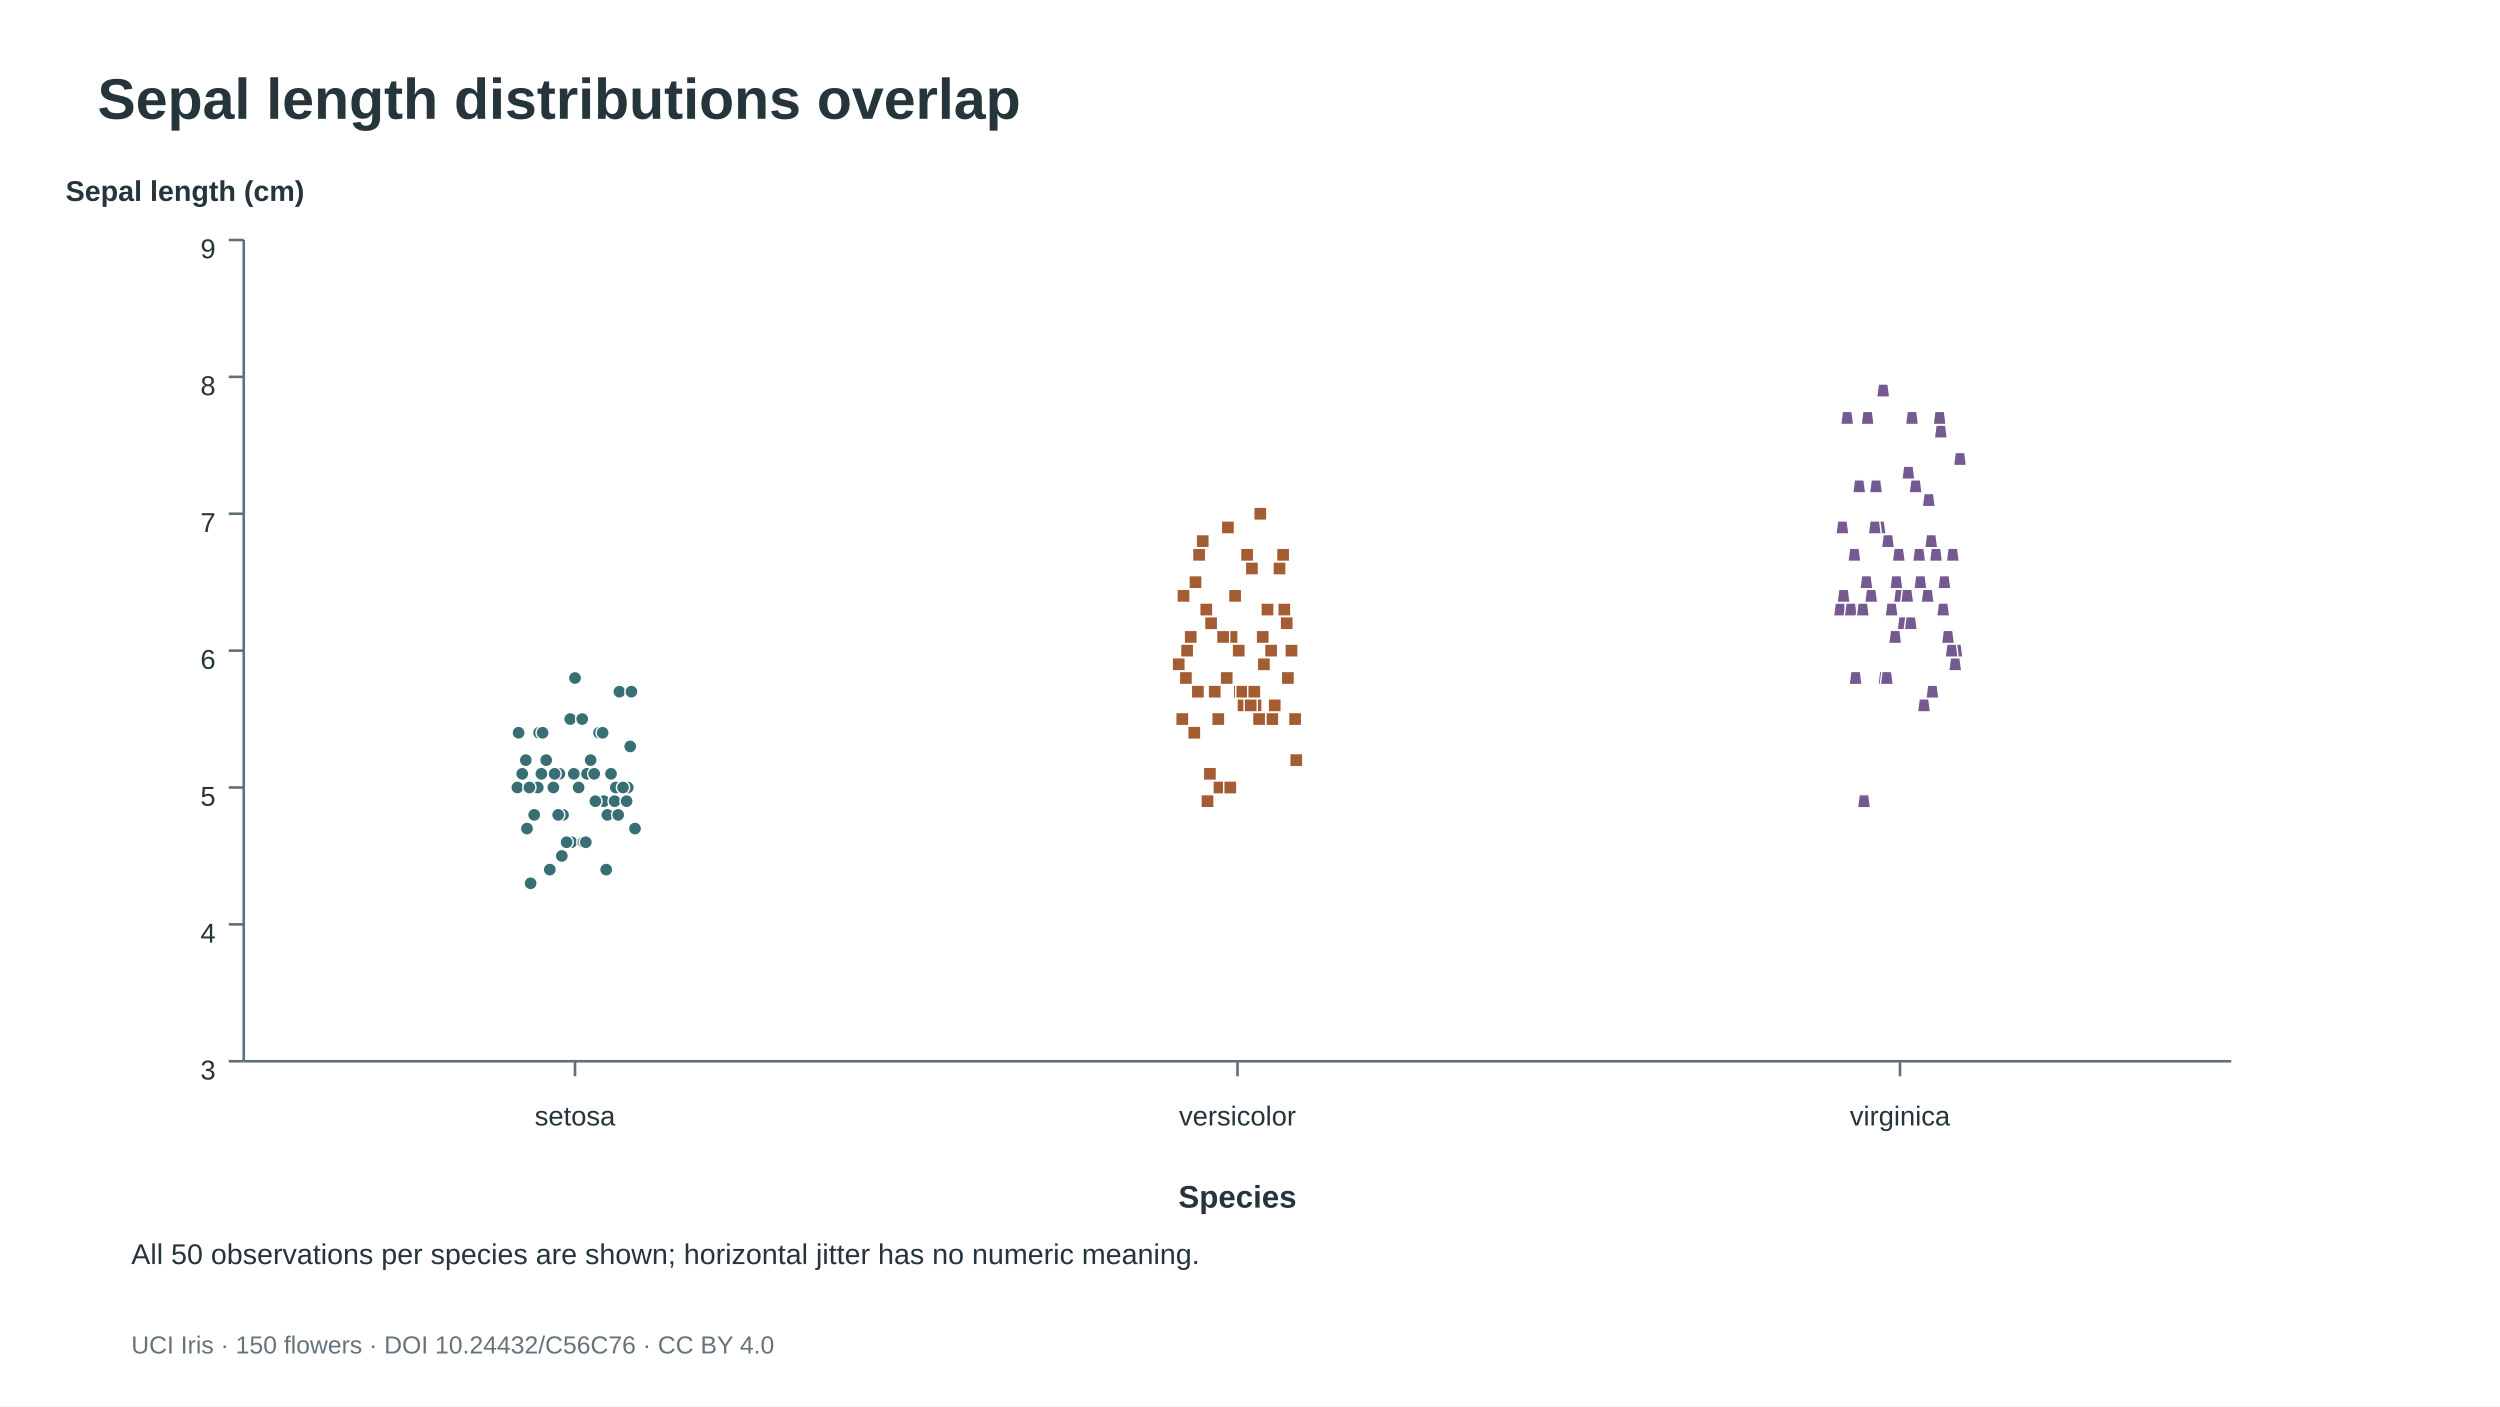
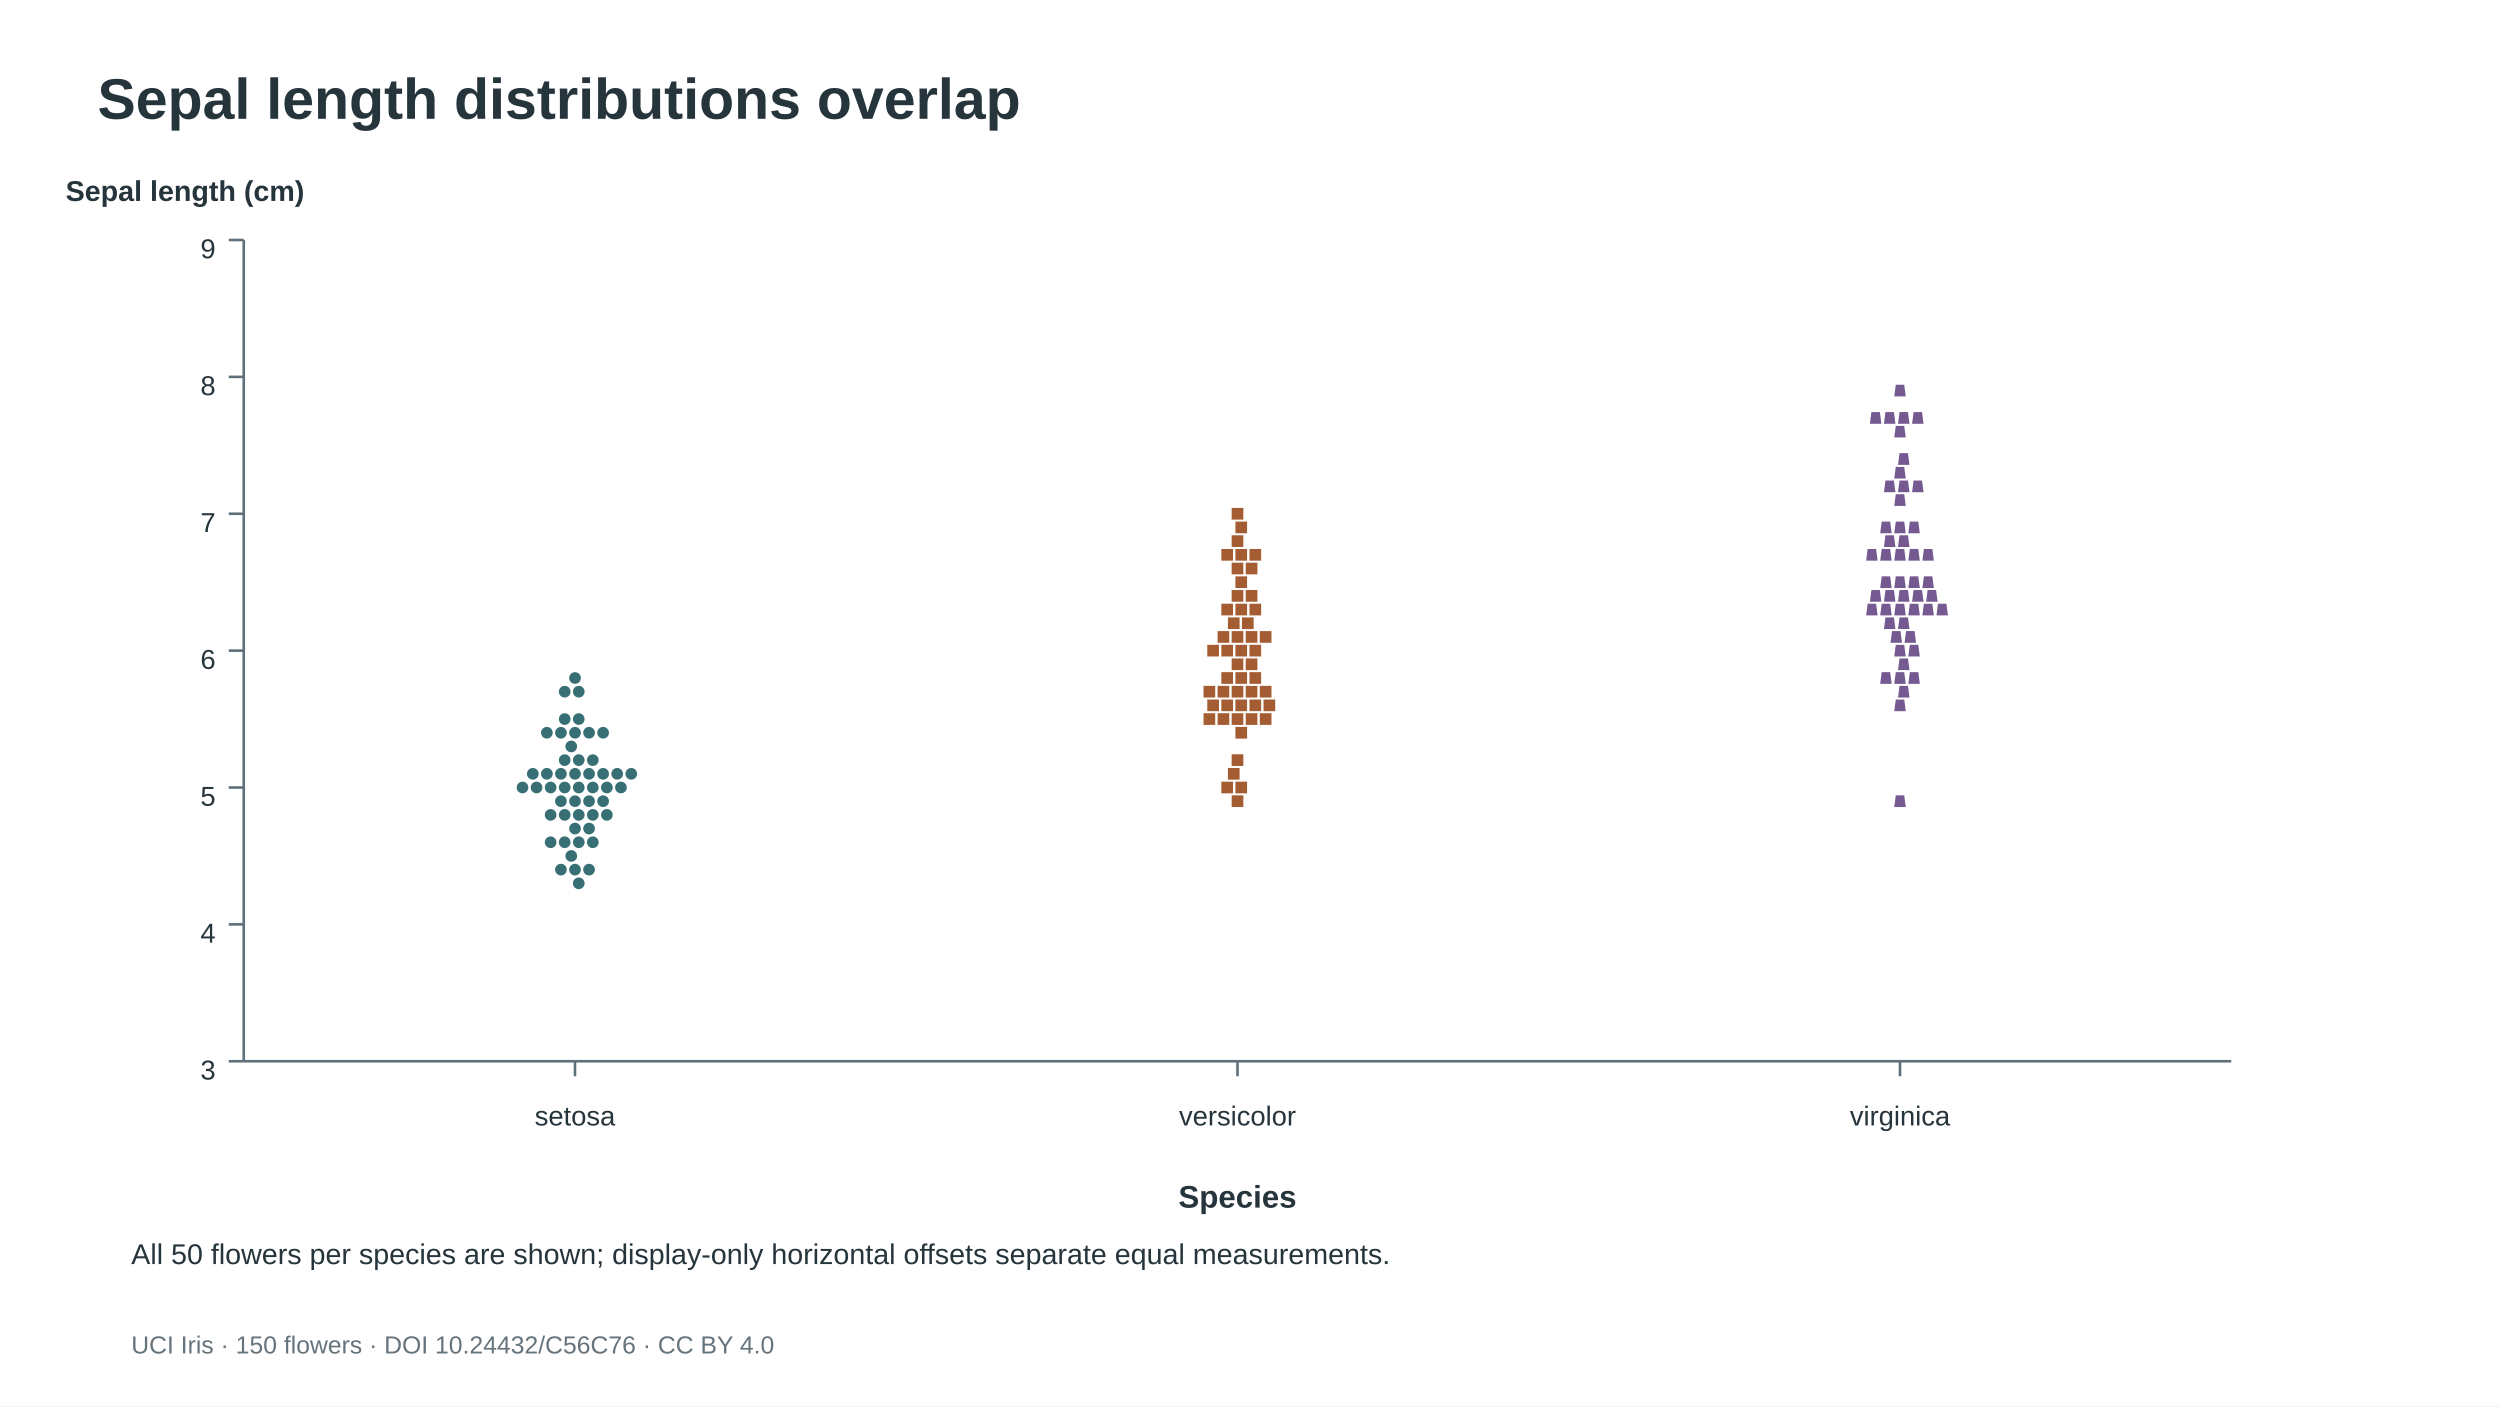
<svg xmlns="http://www.w3.org/2000/svg" width="1600" height="900" viewBox="0 0 1600 900">
  <defs>
    <marker id="ar" markerWidth="9" markerHeight="9" refX="8" refY="4.5" orient="auto">
      <path d="M0 0 L9 4.5 L0 9 Z" fill="#43525B" />
    </marker>
  </defs>
  <rect width="1600" height="900" fill="#FFFFFF" />
  <text x="62.4" y="65.633" text-anchor="start" dominant-baseline="middle" font-family="Arial" font-size="36.667" fill="#26343C" font-weight="700">
    <tspan x="62.4" dy="0">Sepal length distributions overlap</tspan>
  </text>
  <text x="84.0" y="803.817" text-anchor="start" dominant-baseline="middle" font-family="Arial" font-size="18.333" fill="#26343C">
-     <tspan x="84.0" dy="0">All 50 observations per species are shown; horizontal jitter has no numeric meaning.</tspan>
+     <tspan x="84.0" dy="0">All 50 flowers per species are shown; display-only horizontal offsets separate equal measurements.</tspan>
  </text>
  <text x="84.0" y="861.742" text-anchor="start" dominant-baseline="middle" font-family="Arial" font-size="15.833" fill="#65737C">
    <tspan x="84.0" dy="0">UCI Iris · 150 flowers · DOI 10.24432/C56C76 · CC BY 4.0</tspan>
  </text>
  <line x1="156.0" y1="679.2" x2="1428.0" y2="679.2" stroke="#5F707B" stroke-width="1.667" />
  <line x1="156.0" y1="153.6" x2="156.0" y2="679.2" stroke="#5F707B" stroke-width="1.667" />
  <line x1="368.0" y1="679.2" x2="368.0" y2="688.8" stroke="#5F707B" stroke-width="1.667" />
  <text x="368" y="715.325" text-anchor="middle" dominant-baseline="middle" font-family="Arial" font-size="17.5" fill="#26343C">
    <tspan x="368" dy="0">setosa</tspan>
  </text>
  <line x1="792.0" y1="679.2" x2="792.0" y2="688.8" stroke="#5F707B" stroke-width="1.667" />
  <text x="792" y="715.325" text-anchor="middle" dominant-baseline="middle" font-family="Arial" font-size="17.5" fill="#26343C">
    <tspan x="792" dy="0">versicolor</tspan>
  </text>
  <line x1="1216" y1="679.2" x2="1216" y2="688.8" stroke="#5F707B" stroke-width="1.667" />
  <text x="1216" y="715.325" text-anchor="middle" dominant-baseline="middle" font-family="Arial" font-size="17.5" fill="#26343C">
    <tspan x="1216" dy="0">virginica</tspan>
  </text>
  <line x1="146.4" y1="679.2" x2="156.0" y2="679.2" stroke="#5F707B" stroke-width="1.667" />
  <text x="138.0" y="685.925" text-anchor="end" dominant-baseline="middle" font-family="Arial" font-size="17.5" fill="#26343C">
    <tspan x="138.0" dy="0">3</tspan>
  </text>
  <line x1="146.4" y1="591.6" x2="156.0" y2="591.6" stroke="#5F707B" stroke-width="1.667" />
  <text x="138.0" y="598.325" text-anchor="end" dominant-baseline="middle" font-family="Arial" font-size="17.5" fill="#26343C">
    <tspan x="138.0" dy="0">4</tspan>
  </text>
  <line x1="146.4" y1="504.0" x2="156.0" y2="504.0" stroke="#5F707B" stroke-width="1.667" />
  <text x="138.0" y="510.725" text-anchor="end" dominant-baseline="middle" font-family="Arial" font-size="17.5" fill="#26343C">
    <tspan x="138.0" dy="0">5</tspan>
  </text>
  <line x1="146.4" y1="416.4" x2="156.0" y2="416.4" stroke="#5F707B" stroke-width="1.667" />
  <text x="138.0" y="423.125" text-anchor="end" dominant-baseline="middle" font-family="Arial" font-size="17.5" fill="#26343C">
    <tspan x="138.0" dy="0">6</tspan>
  </text>
  <line x1="146.4" y1="328.8" x2="156.0" y2="328.8" stroke="#5F707B" stroke-width="1.667" />
  <text x="138.0" y="335.525" text-anchor="end" dominant-baseline="middle" font-family="Arial" font-size="17.5" fill="#26343C">
    <tspan x="138.0" dy="0">7</tspan>
  </text>
  <line x1="146.4" y1="241.2" x2="156.0" y2="241.2" stroke="#5F707B" stroke-width="1.667" />
  <text x="138.0" y="247.925" text-anchor="end" dominant-baseline="middle" font-family="Arial" font-size="17.5" fill="#26343C">
    <tspan x="138.0" dy="0">8</tspan>
  </text>
  <line x1="146.4" y1="153.6" x2="156.0" y2="153.6" stroke="#5F707B" stroke-width="1.667" />
  <text x="138.0" y="160.325" text-anchor="end" dominant-baseline="middle" font-family="Arial" font-size="17.5" fill="#26343C">
    <tspan x="138.0" dy="0">9</tspan>
  </text>
  <text x="792.0" y="767.2" text-anchor="middle" dominant-baseline="middle" font-family="Arial" font-size="20.0" fill="#26343C" font-weight="700">
    <tspan x="792.0" dy="0">Species</tspan>
  </text>
  <text x="42.0" y="123.417" text-anchor="start" dominant-baseline="middle" font-family="Arial" font-size="18.333" fill="#26343C" font-weight="700">
    <tspan x="42.0" dy="0">Sepal length (cm)</tspan>
  </text>
-   <ellipse cx="358.016" cy="495.24" rx="4.2" ry="4.2" fill="#376F75" stroke="#FFFFFF" stroke-width="0.917" />
-   <ellipse cx="386.432" cy="512.76" rx="4.2" ry="4.2" fill="#376F75" stroke="#FFFFFF" stroke-width="0.917" />
-   <ellipse cx="337.28" cy="530.28" rx="4.2" ry="4.2" fill="#376F75" stroke="#FFFFFF" stroke-width="0.917" />
-   <ellipse cx="365.696" cy="539.04" rx="4.2" ry="4.2" fill="#376F75" stroke="#FFFFFF" stroke-width="0.917" />
-   <ellipse cx="394.112" cy="504.0" rx="4.2" ry="4.2" fill="#376F75" stroke="#FFFFFF" stroke-width="0.917" />
-   <ellipse cx="344.96" cy="468.96" rx="4.2" ry="4.2" fill="#376F75" stroke="#FFFFFF" stroke-width="0.917" />
-   <ellipse cx="373.376" cy="539.04" rx="4.2" ry="4.2" fill="#376F75" stroke="#FFFFFF" stroke-width="0.917" />
-   <ellipse cx="401.792" cy="504.0" rx="4.2" ry="4.2" fill="#376F75" stroke="#FFFFFF" stroke-width="0.917" />
-   <ellipse cx="352.64" cy="556.56" rx="4.2" ry="4.2" fill="#376F75" stroke="#FFFFFF" stroke-width="0.917" />
-   <ellipse cx="381.056" cy="512.76" rx="4.2" ry="4.2" fill="#376F75" stroke="#FFFFFF" stroke-width="0.917" />
-   <ellipse cx="331.904" cy="468.96" rx="4.2" ry="4.2" fill="#376F75" stroke="#FFFFFF" stroke-width="0.917" />
-   <ellipse cx="360.32" cy="521.52" rx="4.2" ry="4.2" fill="#376F75" stroke="#FFFFFF" stroke-width="0.917" />
-   <ellipse cx="388.736" cy="521.52" rx="4.2" ry="4.2" fill="#376F75" stroke="#FFFFFF" stroke-width="0.917" />
-   <ellipse cx="339.584" cy="565.32" rx="4.2" ry="4.2" fill="#376F75" stroke="#FFFFFF" stroke-width="0.917" />
+   <ellipse cx="368" cy="495.24" rx="4.2" ry="4.2" fill="#376F75" stroke="#FFFFFF" stroke-width="0.917" />
+   <ellipse cx="368" cy="512.76" rx="4.2" ry="4.2" fill="#376F75" stroke="#FFFFFF" stroke-width="0.917" />
+   <ellipse cx="368" cy="530.28" rx="4.2" ry="4.2" fill="#376F75" stroke="#FFFFFF" stroke-width="0.917" />
+   <ellipse cx="370.4" cy="539.04" rx="4.2" ry="4.2" fill="#376F75" stroke="#FFFFFF" stroke-width="0.917" />
+   <ellipse cx="370.4" cy="504.0" rx="4.2" ry="4.2" fill="#376F75" stroke="#FFFFFF" stroke-width="0.917" />
+   <ellipse cx="368" cy="468.96" rx="4.2" ry="4.2" fill="#376F75" stroke="#FFFFFF" stroke-width="0.917" />
+   <ellipse cx="361.4" cy="539.04" rx="4.2" ry="4.2" fill="#376F75" stroke="#FFFFFF" stroke-width="0.917" />
+   <ellipse cx="361.4" cy="504.0" rx="4.2" ry="4.2" fill="#376F75" stroke="#FFFFFF" stroke-width="0.917" />
+   <ellipse cx="368" cy="556.56" rx="4.2" ry="4.2" fill="#376F75" stroke="#FFFFFF" stroke-width="0.917" />
+   <ellipse cx="377" cy="512.76" rx="4.2" ry="4.2" fill="#376F75" stroke="#FFFFFF" stroke-width="0.917" />
+   <ellipse cx="377" cy="468.96" rx="4.2" ry="4.2" fill="#376F75" stroke="#FFFFFF" stroke-width="0.917" />
+   <ellipse cx="370.4" cy="521.52" rx="4.2" ry="4.2" fill="#376F75" stroke="#FFFFFF" stroke-width="0.917" />
+   <ellipse cx="361.4" cy="521.52" rx="4.2" ry="4.2" fill="#376F75" stroke="#FFFFFF" stroke-width="0.917" />
+   <ellipse cx="370.4" cy="565.32" rx="4.2" ry="4.2" fill="#376F75" stroke="#FFFFFF" stroke-width="0.917" />
  <ellipse cx="368" cy="433.92" rx="4.2" ry="4.2" fill="#376F75" stroke="#FFFFFF" stroke-width="0.917" />
-   <ellipse cx="396.416" cy="442.68" rx="4.2" ry="4.2" fill="#376F75" stroke="#FFFFFF" stroke-width="0.917" />
-   <ellipse cx="347.264" cy="468.96" rx="4.2" ry="4.2" fill="#376F75" stroke="#FFFFFF" stroke-width="0.917" />
-   <ellipse cx="375.68" cy="495.24" rx="4.2" ry="4.2" fill="#376F75" stroke="#FFFFFF" stroke-width="0.917" />
-   <ellipse cx="404.096" cy="442.68" rx="4.2" ry="4.2" fill="#376F75" stroke="#FFFFFF" stroke-width="0.917" />
-   <ellipse cx="354.944" cy="495.24" rx="4.2" ry="4.2" fill="#376F75" stroke="#FFFFFF" stroke-width="0.917" />
-   <ellipse cx="383.36" cy="468.96" rx="4.2" ry="4.2" fill="#376F75" stroke="#FFFFFF" stroke-width="0.917" />
-   <ellipse cx="334.208" cy="495.24" rx="4.2" ry="4.2" fill="#376F75" stroke="#FFFFFF" stroke-width="0.917" />
-   <ellipse cx="362.624" cy="539.04" rx="4.2" ry="4.2" fill="#376F75" stroke="#FFFFFF" stroke-width="0.917" />
-   <ellipse cx="391.04" cy="495.24" rx="4.2" ry="4.2" fill="#376F75" stroke="#FFFFFF" stroke-width="0.917" />
-   <ellipse cx="341.888" cy="521.52" rx="4.2" ry="4.2" fill="#376F75" stroke="#FFFFFF" stroke-width="0.917" />
-   <ellipse cx="370.304" cy="504.0" rx="4.2" ry="4.2" fill="#376F75" stroke="#FFFFFF" stroke-width="0.917" />
-   <ellipse cx="398.72" cy="504.0" rx="4.2" ry="4.2" fill="#376F75" stroke="#FFFFFF" stroke-width="0.917" />
-   <ellipse cx="349.568" cy="486.48" rx="4.2" ry="4.2" fill="#376F75" stroke="#FFFFFF" stroke-width="0.917" />
-   <ellipse cx="377.984" cy="486.48" rx="4.2" ry="4.2" fill="#376F75" stroke="#FFFFFF" stroke-width="0.917" />
-   <ellipse cx="406.4" cy="530.28" rx="4.2" ry="4.2" fill="#376F75" stroke="#FFFFFF" stroke-width="0.917" />
-   <ellipse cx="357.248" cy="521.52" rx="4.2" ry="4.2" fill="#376F75" stroke="#FFFFFF" stroke-width="0.917" />
-   <ellipse cx="385.664" cy="468.96" rx="4.2" ry="4.2" fill="#376F75" stroke="#FFFFFF" stroke-width="0.917" />
-   <ellipse cx="336.512" cy="486.48" rx="4.2" ry="4.2" fill="#376F75" stroke="#FFFFFF" stroke-width="0.917" />
-   <ellipse cx="364.928" cy="460.2" rx="4.2" ry="4.2" fill="#376F75" stroke="#FFFFFF" stroke-width="0.917" />
-   <ellipse cx="393.344" cy="512.76" rx="4.2" ry="4.2" fill="#376F75" stroke="#FFFFFF" stroke-width="0.917" />
-   <ellipse cx="344.192" cy="504.0" rx="4.2" ry="4.2" fill="#376F75" stroke="#FFFFFF" stroke-width="0.917" />
-   <ellipse cx="372.608" cy="460.2" rx="4.2" ry="4.2" fill="#376F75" stroke="#FFFFFF" stroke-width="0.917" />
-   <ellipse cx="401.024" cy="512.76" rx="4.2" ry="4.2" fill="#376F75" stroke="#FFFFFF" stroke-width="0.917" />
-   <ellipse cx="351.872" cy="556.56" rx="4.2" ry="4.2" fill="#376F75" stroke="#FFFFFF" stroke-width="0.917" />
-   <ellipse cx="380.288" cy="495.24" rx="4.2" ry="4.2" fill="#376F75" stroke="#FFFFFF" stroke-width="0.917" />
-   <ellipse cx="331.136" cy="504.0" rx="4.2" ry="4.2" fill="#376F75" stroke="#FFFFFF" stroke-width="0.917" />
-   <ellipse cx="359.552" cy="547.8" rx="4.2" ry="4.2" fill="#376F75" stroke="#FFFFFF" stroke-width="0.917" />
-   <ellipse cx="387.968" cy="556.56" rx="4.2" ry="4.2" fill="#376F75" stroke="#FFFFFF" stroke-width="0.917" />
-   <ellipse cx="338.816" cy="504.0" rx="4.2" ry="4.2" fill="#376F75" stroke="#FFFFFF" stroke-width="0.917" />
-   <ellipse cx="367.232" cy="495.24" rx="4.2" ry="4.2" fill="#376F75" stroke="#FFFFFF" stroke-width="0.917" />
-   <ellipse cx="395.648" cy="521.52" rx="4.2" ry="4.2" fill="#376F75" stroke="#FFFFFF" stroke-width="0.917" />
-   <ellipse cx="346.496" cy="495.24" rx="4.2" ry="4.2" fill="#376F75" stroke="#FFFFFF" stroke-width="0.917" />
-   <ellipse cx="374.912" cy="539.04" rx="4.2" ry="4.2" fill="#376F75" stroke="#FFFFFF" stroke-width="0.917" />
-   <ellipse cx="403.328" cy="477.72" rx="4.2" ry="4.2" fill="#376F75" stroke="#FFFFFF" stroke-width="0.917" />
-   <ellipse cx="354.176" cy="504.0" rx="4.2" ry="4.2" fill="#376F75" stroke="#FFFFFF" stroke-width="0.917" />
-   <rect x="802.392" y="324.6" width="8.4" height="8.4" rx="0.0" fill="#A45C32" stroke="#FFFFFF" stroke-width="0.917" />
-   <rect x="753.24" y="377.16" width="8.4" height="8.4" rx="0.0" fill="#A45C32" stroke="#FFFFFF" stroke-width="0.917" />
-   <rect x="781.656" y="333.36" width="8.4" height="8.4" rx="0.0" fill="#A45C32" stroke="#FFFFFF" stroke-width="0.917" />
-   <rect x="810.072" y="456.0" width="8.4" height="8.4" rx="0.0" fill="#A45C32" stroke="#FFFFFF" stroke-width="0.917" />
-   <rect x="760.92" y="368.4" width="8.4" height="8.4" rx="0.0" fill="#A45C32" stroke="#FFFFFF" stroke-width="0.917" />
-   <rect x="789.336" y="438.48" width="8.4" height="8.4" rx="0.0" fill="#A45C32" stroke="#FFFFFF" stroke-width="0.917" />
-   <rect x="817.752" y="385.92" width="8.4" height="8.4" rx="0.0" fill="#A45C32" stroke="#FFFFFF" stroke-width="0.917" />
-   <rect x="768.6" y="508.56" width="8.4" height="8.4" rx="0.0" fill="#A45C32" stroke="#FFFFFF" stroke-width="0.917" />
-   <rect x="797.016" y="359.64" width="8.4" height="8.4" rx="0.0" fill="#A45C32" stroke="#FFFFFF" stroke-width="0.917" />
-   <rect x="825.432" y="482.28" width="8.4" height="8.4" rx="0.0" fill="#A45C32" stroke="#FFFFFF" stroke-width="0.917" />
-   <rect x="776.28" y="499.8" width="8.4" height="8.4" rx="0.0" fill="#A45C32" stroke="#FFFFFF" stroke-width="0.917" />
-   <rect x="804.696" y="420.96" width="8.4" height="8.4" rx="0.0" fill="#A45C32" stroke="#FFFFFF" stroke-width="0.917" />
-   <rect x="755.544" y="412.2" width="8.4" height="8.4" rx="0.0" fill="#A45C32" stroke="#FFFFFF" stroke-width="0.917" />
-   <rect x="783.96" y="403.44" width="8.4" height="8.4" rx="0.0" fill="#A45C32" stroke="#FFFFFF" stroke-width="0.917" />
-   <rect x="812.376" y="447.24" width="8.4" height="8.4" rx="0.0" fill="#A45C32" stroke="#FFFFFF" stroke-width="0.917" />
-   <rect x="763.224" y="350.88" width="8.4" height="8.4" rx="0.0" fill="#A45C32" stroke="#FFFFFF" stroke-width="0.917" />
-   <rect x="791.64" y="447.24" width="8.4" height="8.4" rx="0.0" fill="#A45C32" stroke="#FFFFFF" stroke-width="0.917" />
-   <rect x="820.056" y="429.72" width="8.4" height="8.4" rx="0.0" fill="#A45C32" stroke="#FFFFFF" stroke-width="0.917" />
-   <rect x="770.904" y="394.68" width="8.4" height="8.4" rx="0.0" fill="#A45C32" stroke="#FFFFFF" stroke-width="0.917" />
-   <rect x="799.32" y="447.24" width="8.4" height="8.4" rx="0.0" fill="#A45C32" stroke="#FFFFFF" stroke-width="0.917" />
-   <rect x="750.168" y="420.96" width="8.4" height="8.4" rx="0.0" fill="#A45C32" stroke="#FFFFFF" stroke-width="0.917" />
-   <rect x="778.584" y="403.44" width="8.4" height="8.4" rx="0.0" fill="#A45C32" stroke="#FFFFFF" stroke-width="0.917" />
-   <rect x="807.0" y="385.92" width="8.4" height="8.4" rx="0.0" fill="#A45C32" stroke="#FFFFFF" stroke-width="0.917" />
-   <rect x="757.848" y="403.44" width="8.4" height="8.4" rx="0.0" fill="#A45C32" stroke="#FFFFFF" stroke-width="0.917" />
-   <rect x="786.264" y="377.16" width="8.4" height="8.4" rx="0.0" fill="#A45C32" stroke="#FFFFFF" stroke-width="0.917" />
-   <rect x="814.68" y="359.64" width="8.4" height="8.4" rx="0.0" fill="#A45C32" stroke="#FFFFFF" stroke-width="0.917" />
-   <rect x="765.528" y="342.12" width="8.4" height="8.4" rx="0.0" fill="#A45C32" stroke="#FFFFFF" stroke-width="0.917" />
-   <rect x="793.944" y="350.88" width="8.4" height="8.4" rx="0.0" fill="#A45C32" stroke="#FFFFFF" stroke-width="0.917" />
-   <rect x="822.36" y="412.2" width="8.4" height="8.4" rx="0.0" fill="#A45C32" stroke="#FFFFFF" stroke-width="0.917" />
-   <rect x="773.208" y="438.48" width="8.4" height="8.4" rx="0.0" fill="#A45C32" stroke="#FFFFFF" stroke-width="0.917" />
-   <rect x="801.624" y="456.0" width="8.4" height="8.4" rx="0.0" fill="#A45C32" stroke="#FFFFFF" stroke-width="0.917" />
-   <rect x="752.472" y="456.0" width="8.4" height="8.4" rx="0.0" fill="#A45C32" stroke="#FFFFFF" stroke-width="0.917" />
-   <rect x="780.888" y="429.72" width="8.4" height="8.4" rx="0.0" fill="#A45C32" stroke="#FFFFFF" stroke-width="0.917" />
-   <rect x="809.304" y="412.2" width="8.4" height="8.4" rx="0.0" fill="#A45C32" stroke="#FFFFFF" stroke-width="0.917" />
-   <rect x="760.152" y="464.76" width="8.4" height="8.4" rx="0.0" fill="#A45C32" stroke="#FFFFFF" stroke-width="0.917" />
-   <rect x="788.568" y="412.2" width="8.4" height="8.4" rx="0.0" fill="#A45C32" stroke="#FFFFFF" stroke-width="0.917" />
-   <rect x="816.984" y="350.88" width="8.4" height="8.4" rx="0.0" fill="#A45C32" stroke="#FFFFFF" stroke-width="0.917" />
-   <rect x="767.832" y="385.92" width="8.4" height="8.4" rx="0.0" fill="#A45C32" stroke="#FFFFFF" stroke-width="0.917" />
-   <rect x="796.248" y="447.24" width="8.4" height="8.4" rx="0.0" fill="#A45C32" stroke="#FFFFFF" stroke-width="0.917" />
-   <rect x="824.664" y="456.0" width="8.4" height="8.4" rx="0.0" fill="#A45C32" stroke="#FFFFFF" stroke-width="0.917" />
-   <rect x="775.512" y="456.0" width="8.4" height="8.4" rx="0.0" fill="#A45C32" stroke="#FFFFFF" stroke-width="0.917" />
-   <rect x="803.928" y="403.44" width="8.4" height="8.4" rx="0.0" fill="#A45C32" stroke="#FFFFFF" stroke-width="0.917" />
-   <rect x="754.776" y="429.72" width="8.4" height="8.4" rx="0.0" fill="#A45C32" stroke="#FFFFFF" stroke-width="0.917" />
-   <rect x="783.192" y="499.8" width="8.4" height="8.4" rx="0.0" fill="#A45C32" stroke="#FFFFFF" stroke-width="0.917" />
-   <rect x="811.608" y="447.24" width="8.4" height="8.4" rx="0.0" fill="#A45C32" stroke="#FFFFFF" stroke-width="0.917" />
-   <rect x="762.456" y="438.48" width="8.4" height="8.4" rx="0.0" fill="#A45C32" stroke="#FFFFFF" stroke-width="0.917" />
-   <rect x="790.872" y="438.48" width="8.4" height="8.4" rx="0.0" fill="#A45C32" stroke="#FFFFFF" stroke-width="0.917" />
-   <rect x="819.288" y="394.68" width="8.4" height="8.4" rx="0.0" fill="#A45C32" stroke="#FFFFFF" stroke-width="0.917" />
-   <rect x="770.136" y="491.04" width="8.4" height="8.4" rx="0.0" fill="#A45C32" stroke="#FFFFFF" stroke-width="0.917" />
-   <rect x="798.552" y="438.48" width="8.4" height="8.4" rx="0.0" fill="#A45C32" stroke="#FFFFFF" stroke-width="0.917" />
-   <polygon points="1174.492,385.92 1180.708,385.92 1181.8,394.32 1173.4,394.32" fill="#755A91" stroke="#FFFFFF" stroke-width="0.917" />
-   <polygon points="1202.908,429.72 1209.124,429.72 1210.216,438.12 1201.816,438.12" fill="#755A91" stroke="#FFFFFF" stroke-width="0.917" />
-   <polygon points="1231.324,315.84 1237.54,315.84 1238.632,324.24 1230.232,324.24" fill="#755A91" stroke="#FFFFFF" stroke-width="0.917" />
-   <polygon points="1182.172,385.92 1188.388,385.92 1189.48,394.32 1181.08,394.32" fill="#755A91" stroke="#FFFFFF" stroke-width="0.917" />
-   <polygon points="1210.588,368.4 1216.804,368.4 1217.896,376.8 1209.496,376.8" fill="#755A91" stroke="#FFFFFF" stroke-width="0.917" />
-   <polygon points="1239.004,272.04 1245.22,272.04 1246.312,280.44 1237.912,280.44" fill="#755A91" stroke="#FFFFFF" stroke-width="0.917" />
-   <polygon points="1189.852,508.56 1196.068,508.56 1197.16,516.96 1188.76,516.96" fill="#755A91" stroke="#FFFFFF" stroke-width="0.917" />
-   <polygon points="1218.268,298.32 1224.484,298.32 1225.576,306.72 1217.176,306.72" fill="#755A91" stroke="#FFFFFF" stroke-width="0.917" />
-   <polygon points="1246.684,350.88 1252.9,350.88 1253.992,359.28 1245.592,359.28" fill="#755A91" stroke="#FFFFFF" stroke-width="0.917" />
-   <polygon points="1197.532,307.08 1203.748,307.08 1204.84,315.48 1196.44,315.48" fill="#755A91" stroke="#FFFFFF" stroke-width="0.917" />
-   <polygon points="1225.948,368.4 1232.164,368.4 1233.256,376.8 1224.856,376.8" fill="#755A91" stroke="#FFFFFF" stroke-width="0.917" />
-   <polygon points="1176.796,377.16 1183.012,377.16 1184.104,385.56 1175.704,385.56" fill="#755A91" stroke="#FFFFFF" stroke-width="0.917" />
-   <polygon points="1205.212,342.12 1211.428,342.12 1212.52,350.52 1204.12,350.52" fill="#755A91" stroke="#FFFFFF" stroke-width="0.917" />
-   <polygon points="1233.628,438.48 1239.844,438.48 1240.936,446.88 1232.536,446.88" fill="#755A91" stroke="#FFFFFF" stroke-width="0.917" />
-   <polygon points="1184.476,429.72 1190.692,429.72 1191.784,438.12 1183.384,438.12" fill="#755A91" stroke="#FFFFFF" stroke-width="0.917" />
-   <polygon points="1212.892,377.16 1219.108,377.16 1220.2,385.56 1211.8,385.56" fill="#755A91" stroke="#FFFFFF" stroke-width="0.917" />
-   <polygon points="1241.308,368.4 1247.524,368.4 1248.616,376.8 1240.216,376.8" fill="#755A91" stroke="#FFFFFF" stroke-width="0.917" />
-   <polygon points="1192.156,263.28 1198.372,263.28 1199.464,271.68 1191.064,271.68" fill="#755A91" stroke="#FFFFFF" stroke-width="0.917" />
-   <polygon points="1220.572,263.28 1226.788,263.28 1227.88,271.68 1219.48,271.68" fill="#755A91" stroke="#FFFFFF" stroke-width="0.917" />
-   <polygon points="1248.988,412.2 1255.204,412.2 1256.296,420.6 1247.896,420.6" fill="#755A91" stroke="#FFFFFF" stroke-width="0.917" />
-   <polygon points="1199.836,333.36 1206.052,333.36 1207.144,341.76 1198.744,341.76" fill="#755A91" stroke="#FFFFFF" stroke-width="0.917" />
-   <polygon points="1228.252,447.24 1234.468,447.24 1235.56,455.64 1227.16,455.64" fill="#755A91" stroke="#FFFFFF" stroke-width="0.917" />
-   <polygon points="1179.1,263.28 1185.316,263.28 1186.408,271.68 1178.008,271.68" fill="#755A91" stroke="#FFFFFF" stroke-width="0.917" />
-   <polygon points="1207.516,385.92 1213.732,385.92 1214.824,394.32 1206.424,394.32" fill="#755A91" stroke="#FFFFFF" stroke-width="0.917" />
-   <polygon points="1235.932,350.88 1242.148,350.88 1243.24,359.28 1234.84,359.28" fill="#755A91" stroke="#FFFFFF" stroke-width="0.917" />
-   <polygon points="1186.78,307.08 1192.996,307.08 1194.088,315.48 1185.688,315.48" fill="#755A91" stroke="#FFFFFF" stroke-width="0.917" />
-   <polygon points="1215.196,394.68 1221.412,394.68 1222.504,403.08 1214.104,403.08" fill="#755A91" stroke="#FFFFFF" stroke-width="0.917" />
-   <polygon points="1243.612,403.44 1249.828,403.44 1250.92,411.84 1242.52,411.84" fill="#755A91" stroke="#FFFFFF" stroke-width="0.917" />
-   <polygon points="1194.46,377.16 1200.676,377.16 1201.768,385.56 1193.368,385.56" fill="#755A91" stroke="#FFFFFF" stroke-width="0.917" />
-   <polygon points="1222.876,307.08 1229.092,307.08 1230.184,315.48 1221.784,315.48" fill="#755A91" stroke="#FFFFFF" stroke-width="0.917" />
-   <polygon points="1251.292,289.56 1257.508,289.56 1258.6,297.96 1250.2,297.96" fill="#755A91" stroke="#FFFFFF" stroke-width="0.917" />
-   <polygon points="1202.14,245.76 1208.356,245.76 1209.448,254.16 1201.048,254.16" fill="#755A91" stroke="#FFFFFF" stroke-width="0.917" />
-   <polygon points="1230.556,377.16 1236.772,377.16 1237.864,385.56 1229.464,385.56" fill="#755A91" stroke="#FFFFFF" stroke-width="0.917" />
-   <polygon points="1181.404,385.92 1187.62,385.92 1188.712,394.32 1180.312,394.32" fill="#755A91" stroke="#FFFFFF" stroke-width="0.917" />
-   <polygon points="1209.82,403.44 1216.036,403.44 1217.128,411.84 1208.728,411.84" fill="#755A91" stroke="#FFFFFF" stroke-width="0.917" />
-   <polygon points="1238.236,263.28 1244.452,263.28 1245.544,271.68 1237.144,271.68" fill="#755A91" stroke="#FFFFFF" stroke-width="0.917" />
-   <polygon points="1189.084,385.92 1195.3,385.92 1196.392,394.32 1187.992,394.32" fill="#755A91" stroke="#FFFFFF" stroke-width="0.917" />
-   <polygon points="1217.5,377.16 1223.716,377.16 1224.808,385.56 1216.408,385.56" fill="#755A91" stroke="#FFFFFF" stroke-width="0.917" />
-   <polygon points="1245.916,412.2 1252.132,412.2 1253.224,420.6 1244.824,420.6" fill="#755A91" stroke="#FFFFFF" stroke-width="0.917" />
-   <polygon points="1196.764,333.36 1202.98,333.36 1204.072,341.76 1195.672,341.76" fill="#755A91" stroke="#FFFFFF" stroke-width="0.917" />
-   <polygon points="1225.18,350.88 1231.396,350.88 1232.488,359.28 1224.088,359.28" fill="#755A91" stroke="#FFFFFF" stroke-width="0.917" />
-   <polygon points="1176.028,333.36 1182.244,333.36 1183.336,341.76 1174.936,341.76" fill="#755A91" stroke="#FFFFFF" stroke-width="0.917" />
-   <polygon points="1204.444,429.72 1210.66,429.72 1211.752,438.12 1203.352,438.12" fill="#755A91" stroke="#FFFFFF" stroke-width="0.917" />
-   <polygon points="1232.86,342.12 1239.076,342.12 1240.168,350.52 1231.768,350.52" fill="#755A91" stroke="#FFFFFF" stroke-width="0.917" />
-   <polygon points="1183.708,350.88 1189.924,350.88 1191.016,359.28 1182.616,359.28" fill="#755A91" stroke="#FFFFFF" stroke-width="0.917" />
-   <polygon points="1212.124,350.88 1218.34,350.88 1219.432,359.28 1211.032,359.28" fill="#755A91" stroke="#FFFFFF" stroke-width="0.917" />
-   <polygon points="1240.54,385.92 1246.756,385.92 1247.848,394.32 1239.448,394.32" fill="#755A91" stroke="#FFFFFF" stroke-width="0.917" />
-   <polygon points="1191.388,368.4 1197.604,368.4 1198.696,376.8 1190.296,376.8" fill="#755A91" stroke="#FFFFFF" stroke-width="0.917" />
-   <polygon points="1219.804,394.68 1226.02,394.68 1227.112,403.08 1218.712,403.08" fill="#755A91" stroke="#FFFFFF" stroke-width="0.917" />
-   <polygon points="1248.22,420.96 1254.436,420.96 1255.528,429.36 1247.128,429.36" fill="#755A91" stroke="#FFFFFF" stroke-width="0.917" />
+   <ellipse cx="370.4" cy="442.68" rx="4.2" ry="4.2" fill="#376F75" stroke="#FFFFFF" stroke-width="0.917" />
+   <ellipse cx="359" cy="468.96" rx="4.2" ry="4.2" fill="#376F75" stroke="#FFFFFF" stroke-width="0.917" />
+   <ellipse cx="377" cy="495.24" rx="4.2" ry="4.2" fill="#376F75" stroke="#FFFFFF" stroke-width="0.917" />
+   <ellipse cx="361.4" cy="442.68" rx="4.2" ry="4.2" fill="#376F75" stroke="#FFFFFF" stroke-width="0.917" />
+   <ellipse cx="359" cy="495.24" rx="4.2" ry="4.2" fill="#376F75" stroke="#FFFFFF" stroke-width="0.917" />
+   <ellipse cx="386" cy="468.96" rx="4.2" ry="4.2" fill="#376F75" stroke="#FFFFFF" stroke-width="0.917" />
+   <ellipse cx="386" cy="495.24" rx="4.2" ry="4.2" fill="#376F75" stroke="#FFFFFF" stroke-width="0.917" />
+   <ellipse cx="379.4" cy="539.04" rx="4.2" ry="4.2" fill="#376F75" stroke="#FFFFFF" stroke-width="0.917" />
+   <ellipse cx="350" cy="495.24" rx="4.2" ry="4.2" fill="#376F75" stroke="#FFFFFF" stroke-width="0.917" />
+   <ellipse cx="379.4" cy="521.52" rx="4.2" ry="4.2" fill="#376F75" stroke="#FFFFFF" stroke-width="0.917" />
+   <ellipse cx="379.4" cy="504.0" rx="4.2" ry="4.2" fill="#376F75" stroke="#FFFFFF" stroke-width="0.917" />
+   <ellipse cx="352.4" cy="504.0" rx="4.2" ry="4.2" fill="#376F75" stroke="#FFFFFF" stroke-width="0.917" />
+   <ellipse cx="370.4" cy="486.48" rx="4.2" ry="4.2" fill="#376F75" stroke="#FFFFFF" stroke-width="0.917" />
+   <ellipse cx="361.4" cy="486.48" rx="4.2" ry="4.2" fill="#376F75" stroke="#FFFFFF" stroke-width="0.917" />
+   <ellipse cx="377" cy="530.28" rx="4.2" ry="4.2" fill="#376F75" stroke="#FFFFFF" stroke-width="0.917" />
+   <ellipse cx="352.4" cy="521.52" rx="4.2" ry="4.2" fill="#376F75" stroke="#FFFFFF" stroke-width="0.917" />
+   <ellipse cx="350" cy="468.96" rx="4.2" ry="4.2" fill="#376F75" stroke="#FFFFFF" stroke-width="0.917" />
+   <ellipse cx="379.4" cy="486.48" rx="4.2" ry="4.2" fill="#376F75" stroke="#FFFFFF" stroke-width="0.917" />
+   <ellipse cx="370.4" cy="460.2" rx="4.2" ry="4.2" fill="#376F75" stroke="#FFFFFF" stroke-width="0.917" />
+   <ellipse cx="359" cy="512.76" rx="4.2" ry="4.2" fill="#376F75" stroke="#FFFFFF" stroke-width="0.917" />
+   <ellipse cx="388.4" cy="504.0" rx="4.2" ry="4.2" fill="#376F75" stroke="#FFFFFF" stroke-width="0.917" />
+   <ellipse cx="361.4" cy="460.2" rx="4.2" ry="4.2" fill="#376F75" stroke="#FFFFFF" stroke-width="0.917" />
+   <ellipse cx="386" cy="512.76" rx="4.2" ry="4.2" fill="#376F75" stroke="#FFFFFF" stroke-width="0.917" />
+   <ellipse cx="377" cy="556.56" rx="4.2" ry="4.2" fill="#376F75" stroke="#FFFFFF" stroke-width="0.917" />
+   <ellipse cx="395" cy="495.24" rx="4.2" ry="4.2" fill="#376F75" stroke="#FFFFFF" stroke-width="0.917" />
+   <ellipse cx="343.4" cy="504.0" rx="4.2" ry="4.2" fill="#376F75" stroke="#FFFFFF" stroke-width="0.917" />
+   <ellipse cx="365.6" cy="547.8" rx="4.2" ry="4.2" fill="#376F75" stroke="#FFFFFF" stroke-width="0.917" />
+   <ellipse cx="359" cy="556.56" rx="4.2" ry="4.2" fill="#376F75" stroke="#FFFFFF" stroke-width="0.917" />
+   <ellipse cx="397.4" cy="504.0" rx="4.2" ry="4.2" fill="#376F75" stroke="#FFFFFF" stroke-width="0.917" />
+   <ellipse cx="341" cy="495.24" rx="4.2" ry="4.2" fill="#376F75" stroke="#FFFFFF" stroke-width="0.917" />
+   <ellipse cx="388.4" cy="521.52" rx="4.2" ry="4.2" fill="#376F75" stroke="#FFFFFF" stroke-width="0.917" />
+   <ellipse cx="404" cy="495.24" rx="4.2" ry="4.2" fill="#376F75" stroke="#FFFFFF" stroke-width="0.917" />
+   <ellipse cx="352.4" cy="539.04" rx="4.2" ry="4.2" fill="#376F75" stroke="#FFFFFF" stroke-width="0.917" />
+   <ellipse cx="365.6" cy="477.72" rx="4.2" ry="4.2" fill="#376F75" stroke="#FFFFFF" stroke-width="0.917" />
+   <ellipse cx="334.4" cy="504.0" rx="4.2" ry="4.2" fill="#376F75" stroke="#FFFFFF" stroke-width="0.917" />
+   <rect x="787.8" y="324.6" width="8.4" height="8.4" rx="0.0" fill="#A45C32" stroke="#FFFFFF" stroke-width="0.917" />
+   <rect x="787.8" y="377.16" width="8.4" height="8.4" rx="0.0" fill="#A45C32" stroke="#FFFFFF" stroke-width="0.917" />
+   <rect x="790.2" y="333.36" width="8.4" height="8.4" rx="0.0" fill="#A45C32" stroke="#FFFFFF" stroke-width="0.917" />
+   <rect x="787.8" y="456.0" width="8.4" height="8.4" rx="0.0" fill="#A45C32" stroke="#FFFFFF" stroke-width="0.917" />
+   <rect x="790.2" y="368.4" width="8.4" height="8.4" rx="0.0" fill="#A45C32" stroke="#FFFFFF" stroke-width="0.917" />
+   <rect x="787.8" y="438.48" width="8.4" height="8.4" rx="0.0" fill="#A45C32" stroke="#FFFFFF" stroke-width="0.917" />
+   <rect x="790.2" y="385.92" width="8.4" height="8.4" rx="0.0" fill="#A45C32" stroke="#FFFFFF" stroke-width="0.917" />
+   <rect x="787.8" y="508.56" width="8.4" height="8.4" rx="0.0" fill="#A45C32" stroke="#FFFFFF" stroke-width="0.917" />
+   <rect x="787.8" y="359.64" width="8.4" height="8.4" rx="0.0" fill="#A45C32" stroke="#FFFFFF" stroke-width="0.917" />
+   <rect x="787.8" y="482.28" width="8.4" height="8.4" rx="0.0" fill="#A45C32" stroke="#FFFFFF" stroke-width="0.917" />
+   <rect x="790.2" y="499.8" width="8.4" height="8.4" rx="0.0" fill="#A45C32" stroke="#FFFFFF" stroke-width="0.917" />
+   <rect x="787.8" y="420.96" width="8.4" height="8.4" rx="0.0" fill="#A45C32" stroke="#FFFFFF" stroke-width="0.917" />
+   <rect x="790.2" y="412.2" width="8.4" height="8.4" rx="0.0" fill="#A45C32" stroke="#FFFFFF" stroke-width="0.917" />
+   <rect x="787.8" y="403.44" width="8.4" height="8.4" rx="0.0" fill="#A45C32" stroke="#FFFFFF" stroke-width="0.917" />
+   <rect x="790.2" y="447.24" width="8.4" height="8.4" rx="0.0" fill="#A45C32" stroke="#FFFFFF" stroke-width="0.917" />
+   <rect x="790.2" y="350.88" width="8.4" height="8.4" rx="0.0" fill="#A45C32" stroke="#FFFFFF" stroke-width="0.917" />
+   <rect x="781.2" y="447.24" width="8.4" height="8.4" rx="0.0" fill="#A45C32" stroke="#FFFFFF" stroke-width="0.917" />
+   <rect x="790.2" y="429.72" width="8.4" height="8.4" rx="0.0" fill="#A45C32" stroke="#FFFFFF" stroke-width="0.917" />
+   <rect x="785.4" y="394.68" width="8.4" height="8.4" rx="0.0" fill="#A45C32" stroke="#FFFFFF" stroke-width="0.917" />
+   <rect x="799.2" y="447.24" width="8.4" height="8.4" rx="0.0" fill="#A45C32" stroke="#FFFFFF" stroke-width="0.917" />
+   <rect x="796.8" y="420.96" width="8.4" height="8.4" rx="0.0" fill="#A45C32" stroke="#FFFFFF" stroke-width="0.917" />
+   <rect x="796.8" y="403.44" width="8.4" height="8.4" rx="0.0" fill="#A45C32" stroke="#FFFFFF" stroke-width="0.917" />
+   <rect x="781.2" y="385.92" width="8.4" height="8.4" rx="0.0" fill="#A45C32" stroke="#FFFFFF" stroke-width="0.917" />
+   <rect x="778.8" y="403.44" width="8.4" height="8.4" rx="0.0" fill="#A45C32" stroke="#FFFFFF" stroke-width="0.917" />
+   <rect x="796.8" y="377.16" width="8.4" height="8.4" rx="0.0" fill="#A45C32" stroke="#FFFFFF" stroke-width="0.917" />
+   <rect x="796.8" y="359.64" width="8.4" height="8.4" rx="0.0" fill="#A45C32" stroke="#FFFFFF" stroke-width="0.917" />
+   <rect x="787.8" y="342.12" width="8.4" height="8.4" rx="0.0" fill="#A45C32" stroke="#FFFFFF" stroke-width="0.917" />
+   <rect x="781.2" y="350.88" width="8.4" height="8.4" rx="0.0" fill="#A45C32" stroke="#FFFFFF" stroke-width="0.917" />
+   <rect x="781.2" y="412.2" width="8.4" height="8.4" rx="0.0" fill="#A45C32" stroke="#FFFFFF" stroke-width="0.917" />
+   <rect x="796.8" y="438.48" width="8.4" height="8.4" rx="0.0" fill="#A45C32" stroke="#FFFFFF" stroke-width="0.917" />
+   <rect x="796.8" y="456.0" width="8.4" height="8.4" rx="0.0" fill="#A45C32" stroke="#FFFFFF" stroke-width="0.917" />
+   <rect x="778.8" y="456.0" width="8.4" height="8.4" rx="0.0" fill="#A45C32" stroke="#FFFFFF" stroke-width="0.917" />
+   <rect x="781.2" y="429.72" width="8.4" height="8.4" rx="0.0" fill="#A45C32" stroke="#FFFFFF" stroke-width="0.917" />
+   <rect x="799.2" y="412.2" width="8.4" height="8.4" rx="0.0" fill="#A45C32" stroke="#FFFFFF" stroke-width="0.917" />
+   <rect x="790.2" y="464.76" width="8.4" height="8.4" rx="0.0" fill="#A45C32" stroke="#FFFFFF" stroke-width="0.917" />
+   <rect x="772.2" y="412.2" width="8.4" height="8.4" rx="0.0" fill="#A45C32" stroke="#FFFFFF" stroke-width="0.917" />
+   <rect x="799.2" y="350.88" width="8.4" height="8.4" rx="0.0" fill="#A45C32" stroke="#FFFFFF" stroke-width="0.917" />
+   <rect x="799.2" y="385.92" width="8.4" height="8.4" rx="0.0" fill="#A45C32" stroke="#FFFFFF" stroke-width="0.917" />
+   <rect x="772.2" y="447.24" width="8.4" height="8.4" rx="0.0" fill="#A45C32" stroke="#FFFFFF" stroke-width="0.917" />
+   <rect x="805.8" y="456.0" width="8.4" height="8.4" rx="0.0" fill="#A45C32" stroke="#FFFFFF" stroke-width="0.917" />
+   <rect x="769.8" y="456.0" width="8.4" height="8.4" rx="0.0" fill="#A45C32" stroke="#FFFFFF" stroke-width="0.917" />
+   <rect x="805.8" y="403.44" width="8.4" height="8.4" rx="0.0" fill="#A45C32" stroke="#FFFFFF" stroke-width="0.917" />
+   <rect x="799.2" y="429.72" width="8.4" height="8.4" rx="0.0" fill="#A45C32" stroke="#FFFFFF" stroke-width="0.917" />
+   <rect x="781.2" y="499.8" width="8.4" height="8.4" rx="0.0" fill="#A45C32" stroke="#FFFFFF" stroke-width="0.917" />
+   <rect x="808.2" y="447.24" width="8.4" height="8.4" rx="0.0" fill="#A45C32" stroke="#FFFFFF" stroke-width="0.917" />
+   <rect x="778.8" y="438.48" width="8.4" height="8.4" rx="0.0" fill="#A45C32" stroke="#FFFFFF" stroke-width="0.917" />
+   <rect x="805.8" y="438.48" width="8.4" height="8.4" rx="0.0" fill="#A45C32" stroke="#FFFFFF" stroke-width="0.917" />
+   <rect x="794.4" y="394.68" width="8.4" height="8.4" rx="0.0" fill="#A45C32" stroke="#FFFFFF" stroke-width="0.917" />
+   <rect x="785.4" y="491.04" width="8.4" height="8.4" rx="0.0" fill="#A45C32" stroke="#FFFFFF" stroke-width="0.917" />
+   <rect x="769.8" y="438.48" width="8.4" height="8.4" rx="0.0" fill="#A45C32" stroke="#FFFFFF" stroke-width="0.917" />
+   <polygon points="1212.892,385.92 1219.108,385.92 1220.2,394.32 1211.8,394.32" fill="#755A91" stroke="#FFFFFF" stroke-width="0.917" />
+   <polygon points="1212.892,429.72 1219.108,429.72 1220.2,438.12 1211.8,438.12" fill="#755A91" stroke="#FFFFFF" stroke-width="0.917" />
+   <polygon points="1212.892,315.84 1219.108,315.84 1220.2,324.24 1211.8,324.24" fill="#755A91" stroke="#FFFFFF" stroke-width="0.917" />
+   <polygon points="1221.892,385.92 1228.108,385.92 1229.2,394.32 1220.8,394.32" fill="#755A91" stroke="#FFFFFF" stroke-width="0.917" />
+   <polygon points="1212.892,368.4 1219.108,368.4 1220.2,376.8 1211.8,376.8" fill="#755A91" stroke="#FFFFFF" stroke-width="0.917" />
+   <polygon points="1212.892,272.04 1219.108,272.04 1220.2,280.44 1211.8,280.44" fill="#755A91" stroke="#FFFFFF" stroke-width="0.917" />
+   <polygon points="1212.892,508.56 1219.108,508.56 1220.2,516.96 1211.8,516.96" fill="#755A91" stroke="#FFFFFF" stroke-width="0.917" />
+   <polygon points="1212.892,298.32 1219.108,298.32 1220.2,306.72 1211.8,306.72" fill="#755A91" stroke="#FFFFFF" stroke-width="0.917" />
+   <polygon points="1212.892,350.88 1219.108,350.88 1220.2,359.28 1211.8,359.28" fill="#755A91" stroke="#FFFFFF" stroke-width="0.917" />
+   <polygon points="1215.292,307.08 1221.508,307.08 1222.6,315.48 1214.2,315.48" fill="#755A91" stroke="#FFFFFF" stroke-width="0.917" />
+   <polygon points="1221.892,368.4 1228.108,368.4 1229.2,376.8 1220.8,376.8" fill="#755A91" stroke="#FFFFFF" stroke-width="0.917" />
+   <polygon points="1215.292,377.16 1221.508,377.16 1222.6,385.56 1214.2,385.56" fill="#755A91" stroke="#FFFFFF" stroke-width="0.917" />
+   <polygon points="1215.292,342.12 1221.508,342.12 1222.6,350.52 1214.2,350.52" fill="#755A91" stroke="#FFFFFF" stroke-width="0.917" />
+   <polygon points="1215.292,438.48 1221.508,438.48 1222.6,446.88 1214.2,446.88" fill="#755A91" stroke="#FFFFFF" stroke-width="0.917" />
+   <polygon points="1221.892,429.72 1228.108,429.72 1229.2,438.12 1220.8,438.12" fill="#755A91" stroke="#FFFFFF" stroke-width="0.917" />
+   <polygon points="1206.292,377.16 1212.508,377.16 1213.6,385.56 1205.2,385.56" fill="#755A91" stroke="#FFFFFF" stroke-width="0.917" />
+   <polygon points="1203.892,368.4 1210.108,368.4 1211.2,376.8 1202.8,376.8" fill="#755A91" stroke="#FFFFFF" stroke-width="0.917" />
+   <polygon points="1215.292,263.28 1221.508,263.28 1222.6,271.68 1214.2,271.68" fill="#755A91" stroke="#FFFFFF" stroke-width="0.917" />
+   <polygon points="1206.292,263.28 1212.508,263.28 1213.6,271.68 1205.2,271.68" fill="#755A91" stroke="#FFFFFF" stroke-width="0.917" />
+   <polygon points="1212.892,412.2 1219.108,412.2 1220.2,420.6 1211.8,420.6" fill="#755A91" stroke="#FFFFFF" stroke-width="0.917" />
+   <polygon points="1212.892,333.36 1219.108,333.36 1220.2,341.76 1211.8,341.76" fill="#755A91" stroke="#FFFFFF" stroke-width="0.917" />
+   <polygon points="1212.892,447.24 1219.108,447.24 1220.2,455.64 1211.8,455.64" fill="#755A91" stroke="#FFFFFF" stroke-width="0.917" />
+   <polygon points="1224.292,263.28 1230.508,263.28 1231.6,271.68 1223.2,271.68" fill="#755A91" stroke="#FFFFFF" stroke-width="0.917" />
+   <polygon points="1203.892,385.92 1210.108,385.92 1211.2,394.32 1202.8,394.32" fill="#755A91" stroke="#FFFFFF" stroke-width="0.917" />
+   <polygon points="1221.892,350.88 1228.108,350.88 1229.2,359.28 1220.8,359.28" fill="#755A91" stroke="#FFFFFF" stroke-width="0.917" />
+   <polygon points="1206.292,307.08 1212.508,307.08 1213.6,315.48 1205.2,315.48" fill="#755A91" stroke="#FFFFFF" stroke-width="0.917" />
+   <polygon points="1215.292,394.68 1221.508,394.68 1222.6,403.08 1214.2,403.08" fill="#755A91" stroke="#FFFFFF" stroke-width="0.917" />
+   <polygon points="1210.492,403.44 1216.708,403.44 1217.8,411.84 1209.4,411.84" fill="#755A91" stroke="#FFFFFF" stroke-width="0.917" />
+   <polygon points="1224.292,377.16 1230.508,377.16 1231.6,385.56 1223.2,385.56" fill="#755A91" stroke="#FFFFFF" stroke-width="0.917" />
+   <polygon points="1224.292,307.08 1230.508,307.08 1231.6,315.48 1223.2,315.48" fill="#755A91" stroke="#FFFFFF" stroke-width="0.917" />
+   <polygon points="1215.292,289.56 1221.508,289.56 1222.6,297.96 1214.2,297.96" fill="#755A91" stroke="#FFFFFF" stroke-width="0.917" />
+   <polygon points="1212.892,245.76 1219.108,245.76 1220.2,254.16 1211.8,254.16" fill="#755A91" stroke="#FFFFFF" stroke-width="0.917" />
+   <polygon points="1197.292,377.16 1203.508,377.16 1204.6,385.56 1196.2,385.56" fill="#755A91" stroke="#FFFFFF" stroke-width="0.917" />
+   <polygon points="1230.892,385.92 1237.108,385.92 1238.2,394.32 1229.8,394.32" fill="#755A91" stroke="#FFFFFF" stroke-width="0.917" />
+   <polygon points="1219.492,403.44 1225.708,403.44 1226.8,411.84 1218.4,411.84" fill="#755A91" stroke="#FFFFFF" stroke-width="0.917" />
+   <polygon points="1197.292,263.28 1203.508,263.28 1204.6,271.68 1196.2,271.68" fill="#755A91" stroke="#FFFFFF" stroke-width="0.917" />
+   <polygon points="1194.892,385.92 1201.108,385.92 1202.2,394.32 1193.8,394.32" fill="#755A91" stroke="#FFFFFF" stroke-width="0.917" />
+   <polygon points="1233.292,377.16 1239.508,377.16 1240.6,385.56 1232.2,385.56" fill="#755A91" stroke="#FFFFFF" stroke-width="0.917" />
+   <polygon points="1221.892,412.2 1228.108,412.2 1229.2,420.6 1220.8,420.6" fill="#755A91" stroke="#FFFFFF" stroke-width="0.917" />
+   <polygon points="1221.892,333.36 1228.108,333.36 1229.2,341.76 1220.8,341.76" fill="#755A91" stroke="#FFFFFF" stroke-width="0.917" />
+   <polygon points="1203.892,350.88 1210.108,350.88 1211.2,359.28 1202.8,359.28" fill="#755A91" stroke="#FFFFFF" stroke-width="0.917" />
+   <polygon points="1203.892,333.36 1210.108,333.36 1211.2,341.76 1202.8,341.76" fill="#755A91" stroke="#FFFFFF" stroke-width="0.917" />
+   <polygon points="1203.892,429.72 1210.108,429.72 1211.2,438.12 1202.8,438.12" fill="#755A91" stroke="#FFFFFF" stroke-width="0.917" />
+   <polygon points="1206.292,342.12 1212.508,342.12 1213.6,350.52 1205.2,350.52" fill="#755A91" stroke="#FFFFFF" stroke-width="0.917" />
+   <polygon points="1230.892,350.88 1237.108,350.88 1238.2,359.28 1229.8,359.28" fill="#755A91" stroke="#FFFFFF" stroke-width="0.917" />
+   <polygon points="1194.892,350.88 1201.108,350.88 1202.2,359.28 1193.8,359.28" fill="#755A91" stroke="#FFFFFF" stroke-width="0.917" />
+   <polygon points="1239.892,385.92 1246.108,385.92 1247.2,394.32 1238.8,394.32" fill="#755A91" stroke="#FFFFFF" stroke-width="0.917" />
+   <polygon points="1230.892,368.4 1237.108,368.4 1238.2,376.8 1229.8,376.8" fill="#755A91" stroke="#FFFFFF" stroke-width="0.917" />
+   <polygon points="1206.292,394.68 1212.508,394.68 1213.6,403.08 1205.2,403.08" fill="#755A91" stroke="#FFFFFF" stroke-width="0.917" />
+   <polygon points="1215.292,420.96 1221.508,420.96 1222.6,429.36 1214.2,429.36" fill="#755A91" stroke="#FFFFFF" stroke-width="0.917" />
</svg>
